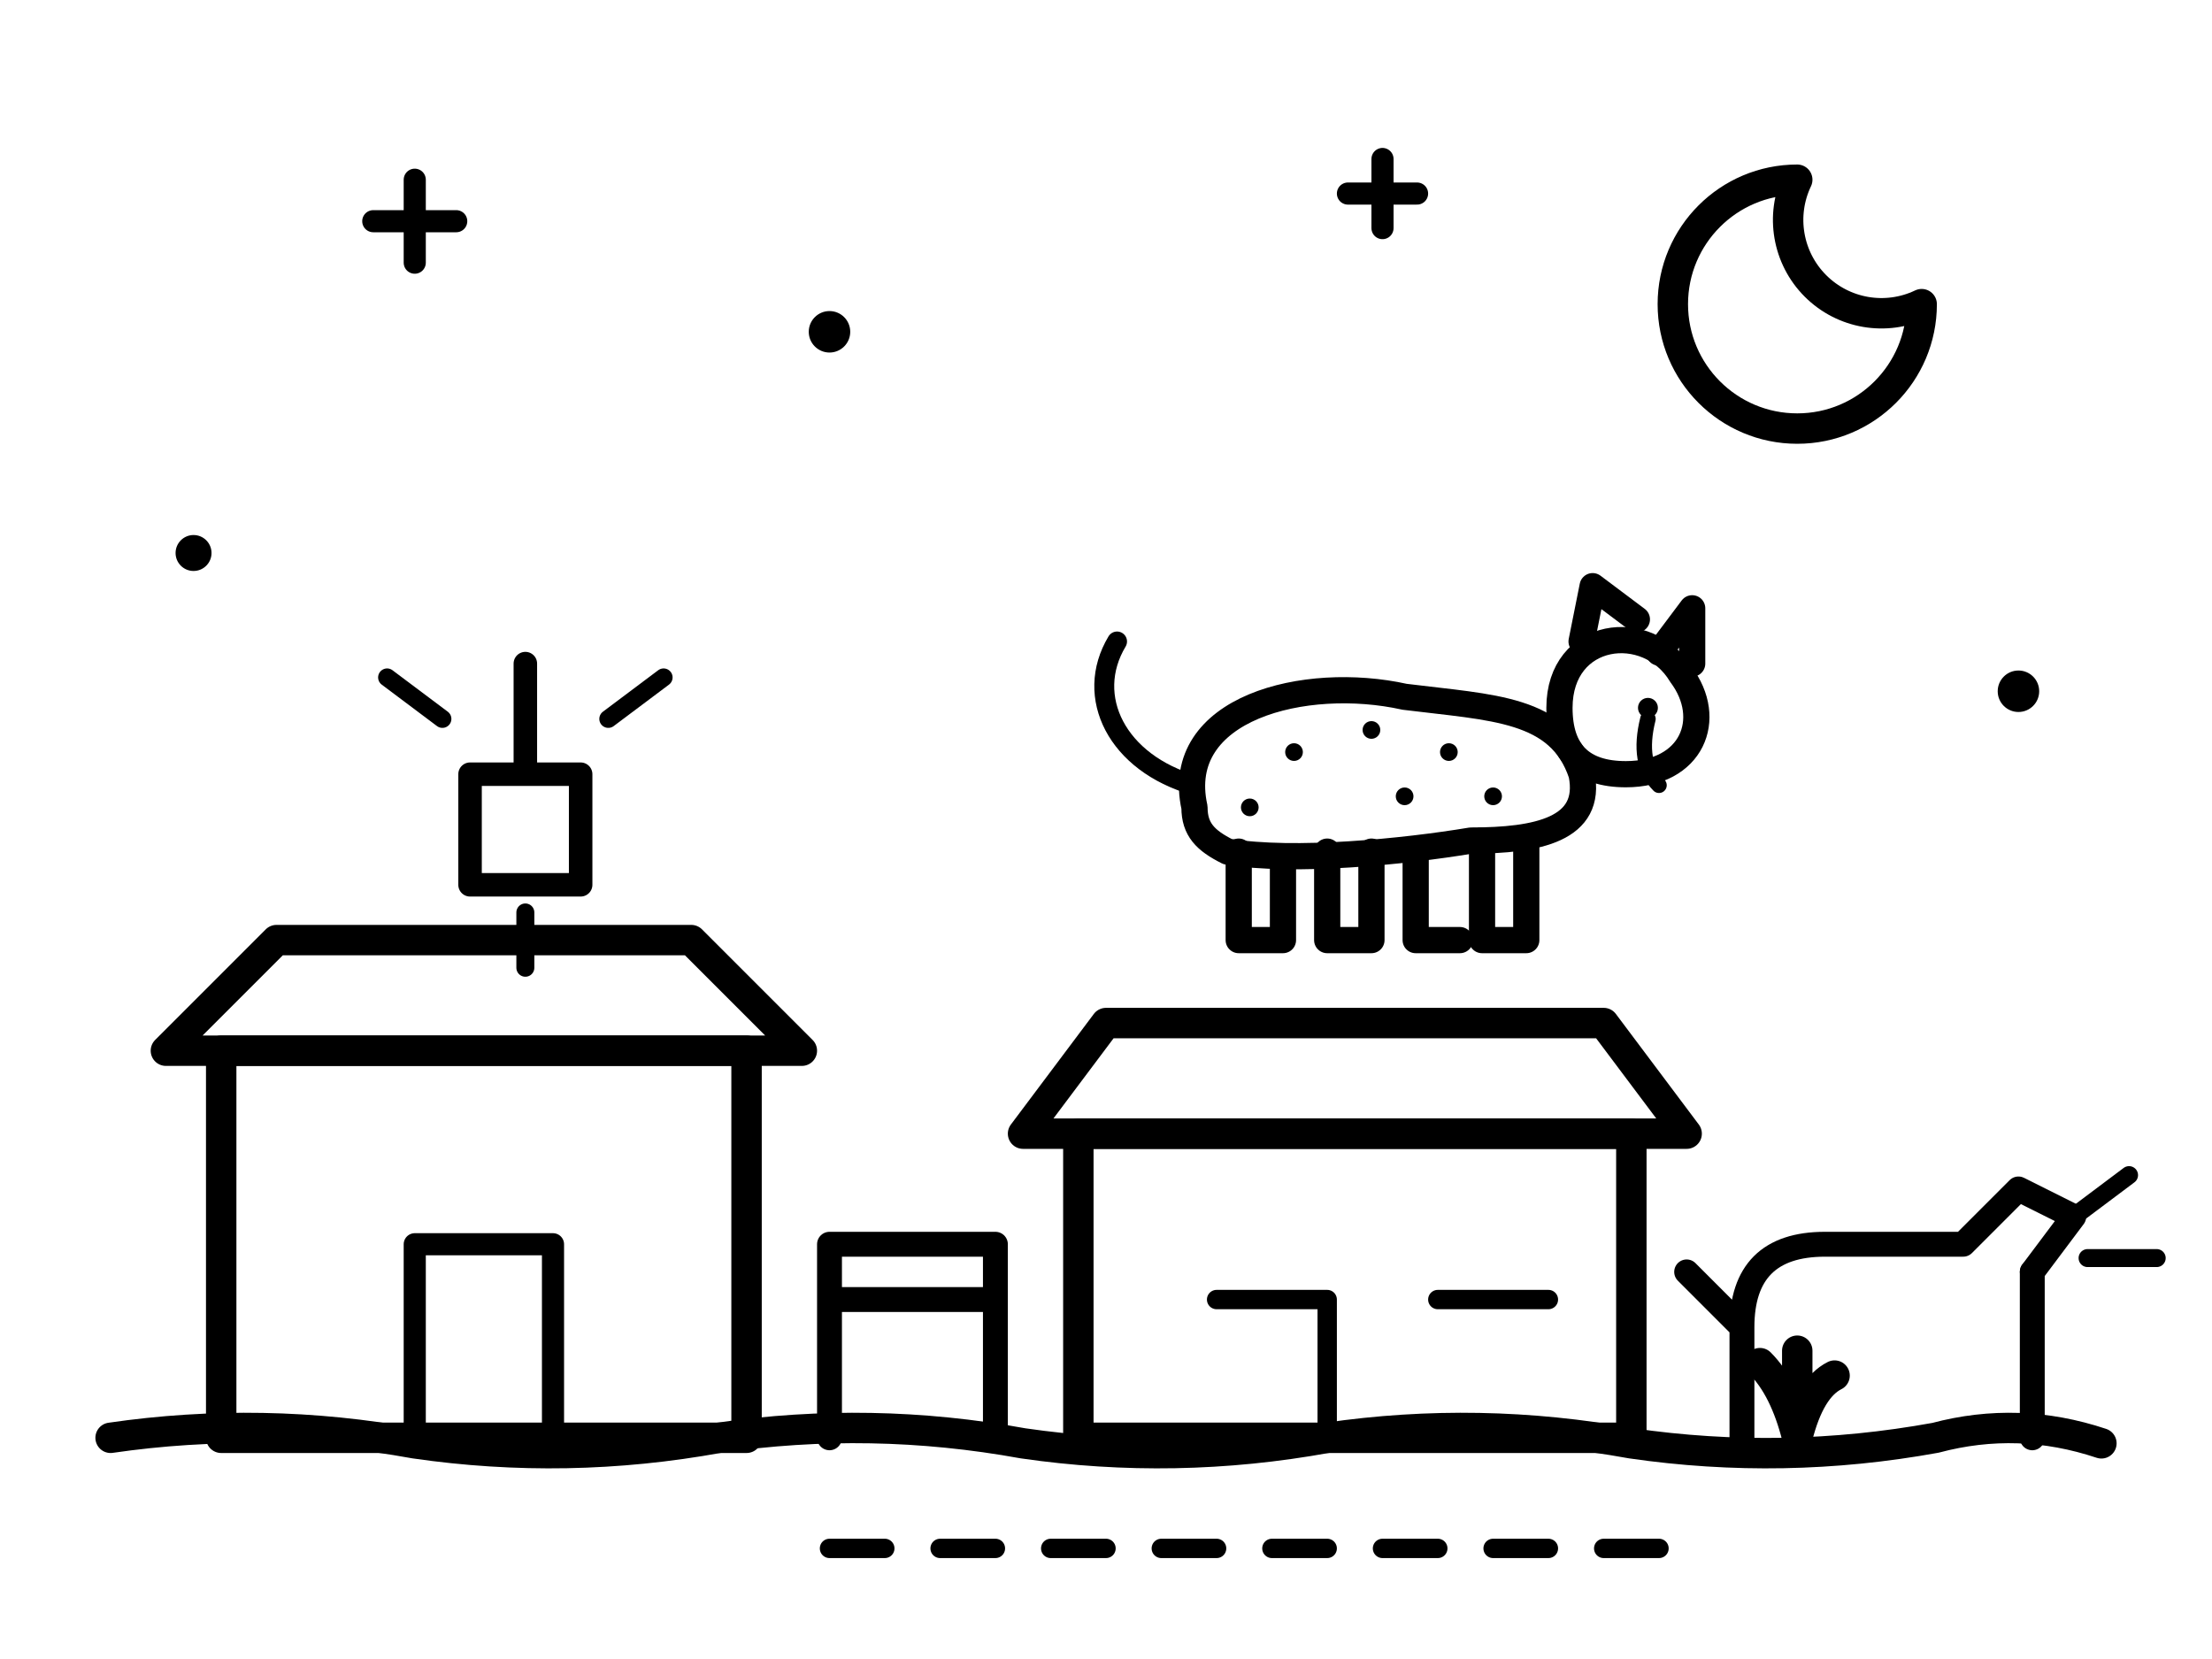
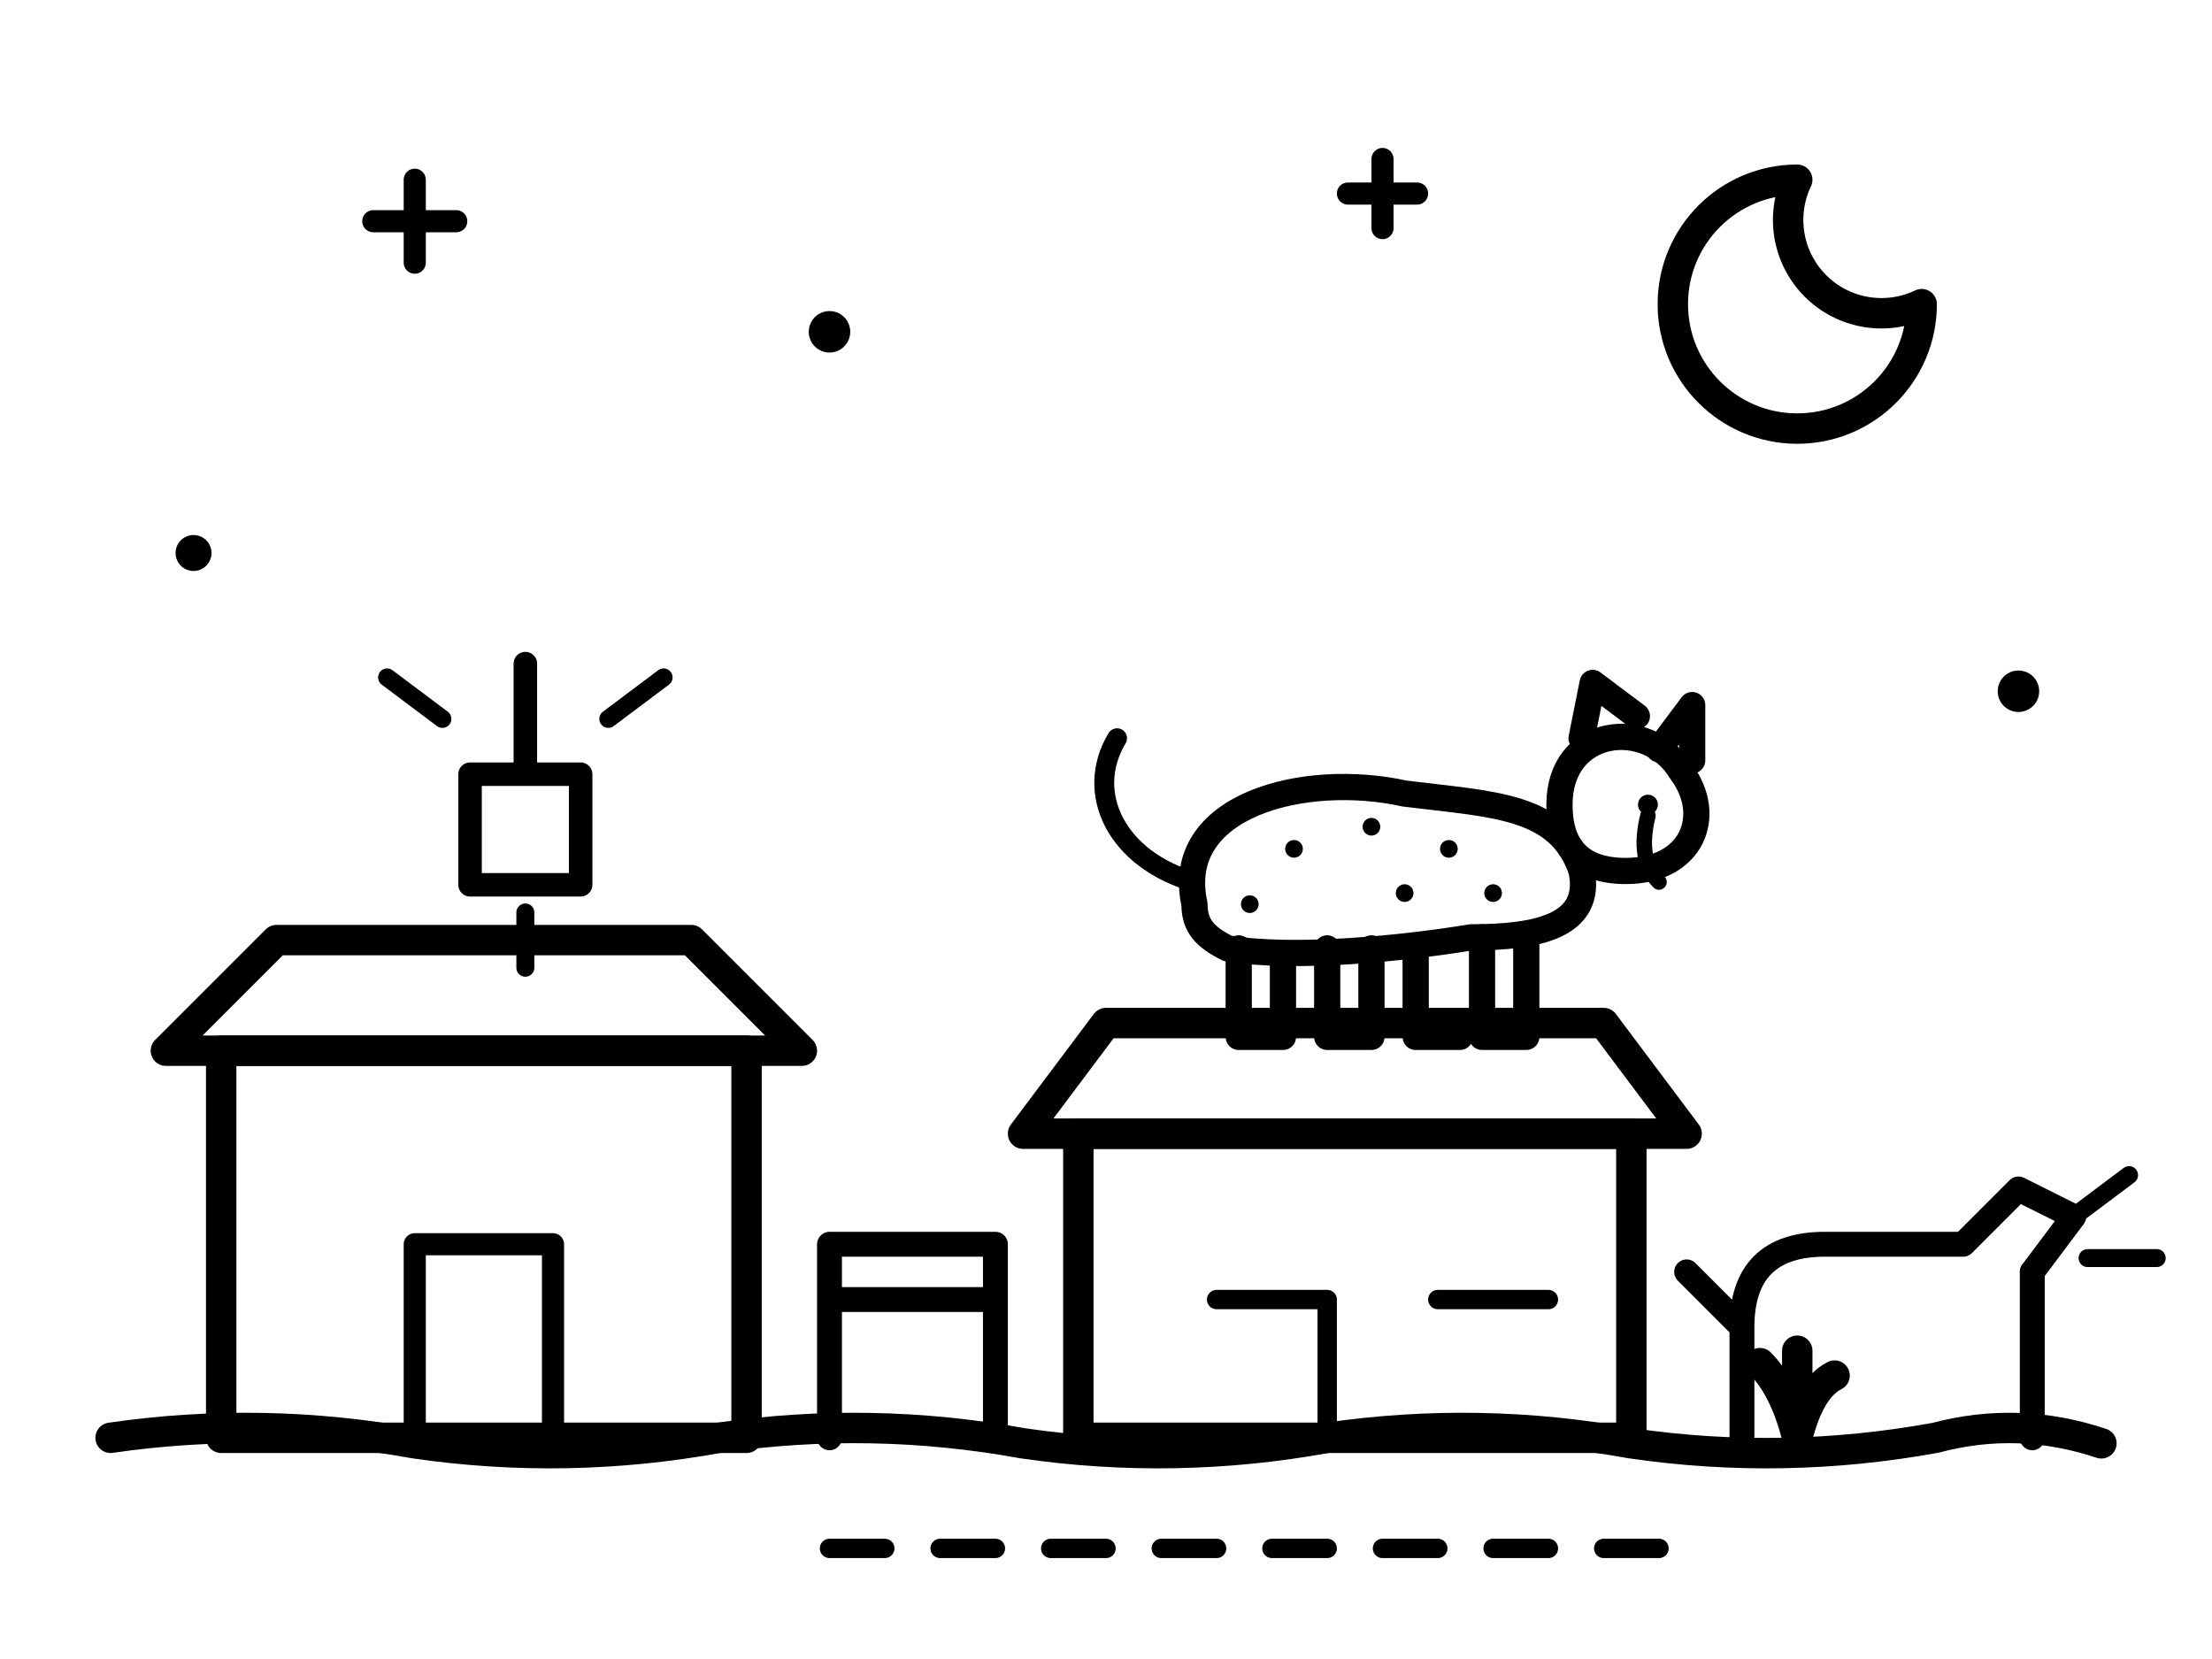
<svg xmlns="http://www.w3.org/2000/svg" viewBox="0 0 160 120" fill="none" stroke="#000" stroke-width="2.2" stroke-linecap="round" stroke-linejoin="round">
  <path d="M8 104q11 -1.6 22 0.4q11 1.6 22 -0.4q11 -1.6 22 0.4q11 1.6 22 -0.4q11 -1.6 22 0.4q11 1.6 22 -0.4q6 -1.6 12 0.4" />
  <path d="M130 13a9 9 0 1 0 9 9a6.75 6.75 0 0 1 -9 -9z" />
  <path d="M97.5 14h5M100 11.5v5" stroke-width="1.6" />
  <path d="M27 16h6M30 13v6" stroke-width="1.6" />
  <circle cx="60" cy="24" r="1.5" fill="#000" stroke="none" />
  <circle cx="146" cy="50" r="1.5" fill="#000" stroke="none" />
  <circle cx="14" cy="40" r="1.3" fill="#000" stroke="none" />
  <path d="M16 104V76h38v28z" />
  <path d="M12 76h46l-8-8H20z" />
  <path d="M30 104V90h10v14" stroke-width="1.6" />
  <path d="M78 104V82h40v22z" />
  <path d="M74 82h48l-6-8H80z" />
  <path d="M88 94h8v10M104 94h8" stroke-width="1.4" />
-   <g transform="translate(100 68) scale(0.8 0.8)" stroke-width="2.37">
+   <g transform="translate(100 75) scale(0.8 0.8)" stroke-width="2.37">
    <path d="M-17-12C-19-21-7-24 2-22C10-21 16-21 18-15C19-10 14-9 8-9C2-8-8-7-14-8C-16-9-17-10-17-12z" />
    <path d="M-13-8v8h4v-7M9-9v9h4v-9" />
    <path d="M-5-8v8h4v-8M3-8v8h4" />
    <path d="M-17-14C-24-16-27-22-24-27" stroke-width="1.8" />
    <path d="M16-21C16-28 24-29 27-24C30-20 28-15 22-15C18-15 16-17 16-21z" />
    <path d="M18-27l1-5l4 3M25-26l3-4l0 5" />
    <circle cx="24" cy="-21" r="0.9" fill="#000" stroke="none" />
    <circle cx="-8" cy="-17" r="0.8" fill="#000" stroke="none" />
    <circle cx="-1" cy="-19" r="0.8" fill="#000" stroke="none" />
    <circle cx="6" cy="-17" r="0.8" fill="#000" stroke="none" />
    <circle cx="-12" cy="-12" r="0.8" fill="#000" stroke="none" />
    <circle cx="2" cy="-13" r="0.8" fill="#000" stroke="none" />
    <circle cx="10" cy="-13" r="0.8" fill="#000" stroke="none" />
    <path d="M24-20q-1 4 1 6" stroke-width="1.4" />
  </g>
  <path d="M60 104V90h12v14M60 94h12" stroke-width="1.8" />
  <path d="M126 104v-8q0-6 6-6h10l4-4l4 2l-3 4v12M126 96l-4-4" stroke-width="1.8" />
  <circle cx="147" cy="92" r="0.9" fill="#000" stroke="none" />
  <path d="M150 88l4-3M151 91l5 0" stroke-width="1.3" />
  <path d="M38 56v-8M34 56h8v8h-8z" stroke-width="1.7" />
  <path d="M32 52l-4-3M44 52l4-3M38 66v4" stroke-width="1.3" />
  <path d="M60 112h60" stroke-width="1.4" stroke-dasharray="4 4" />
  <path d="M130 104q-0.9 -3.6 -2.7 -5.4M130 104v-6.3M130 104q0.9 -3.6 2.7 -4.5" />
  <path d="M132 36l-2 8M120 56l8-8" stroke-width="0" />
</svg>
